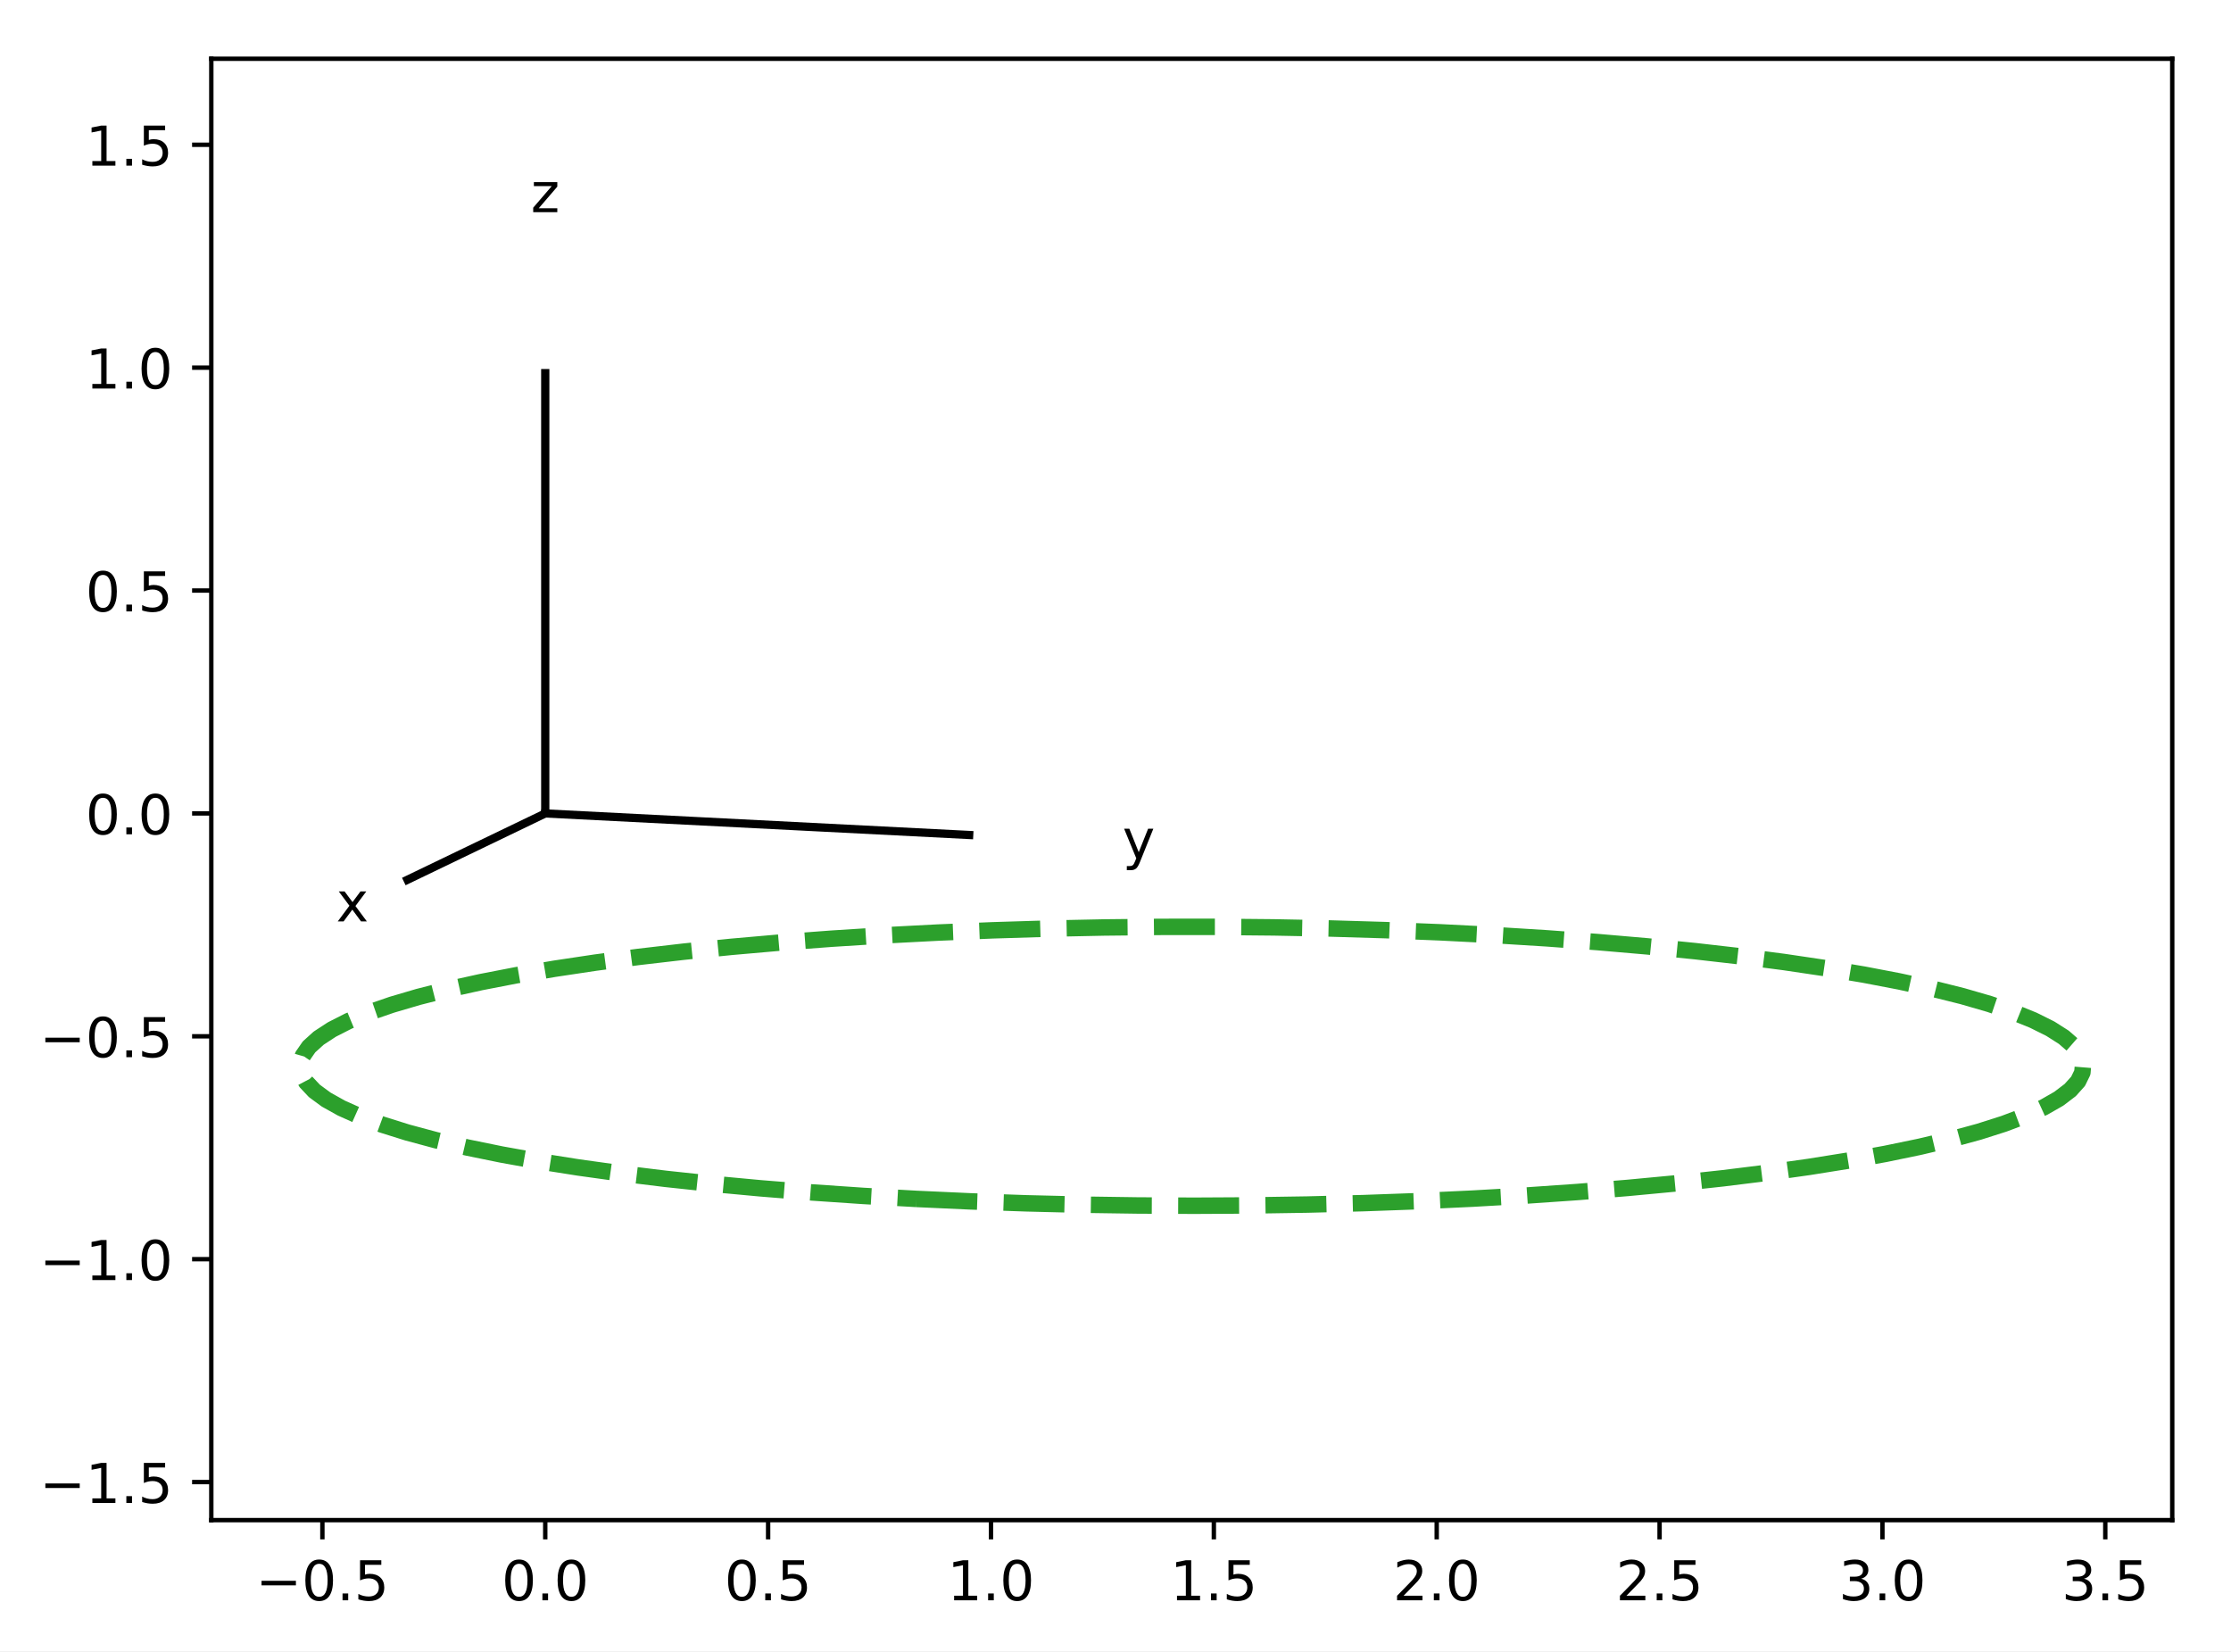
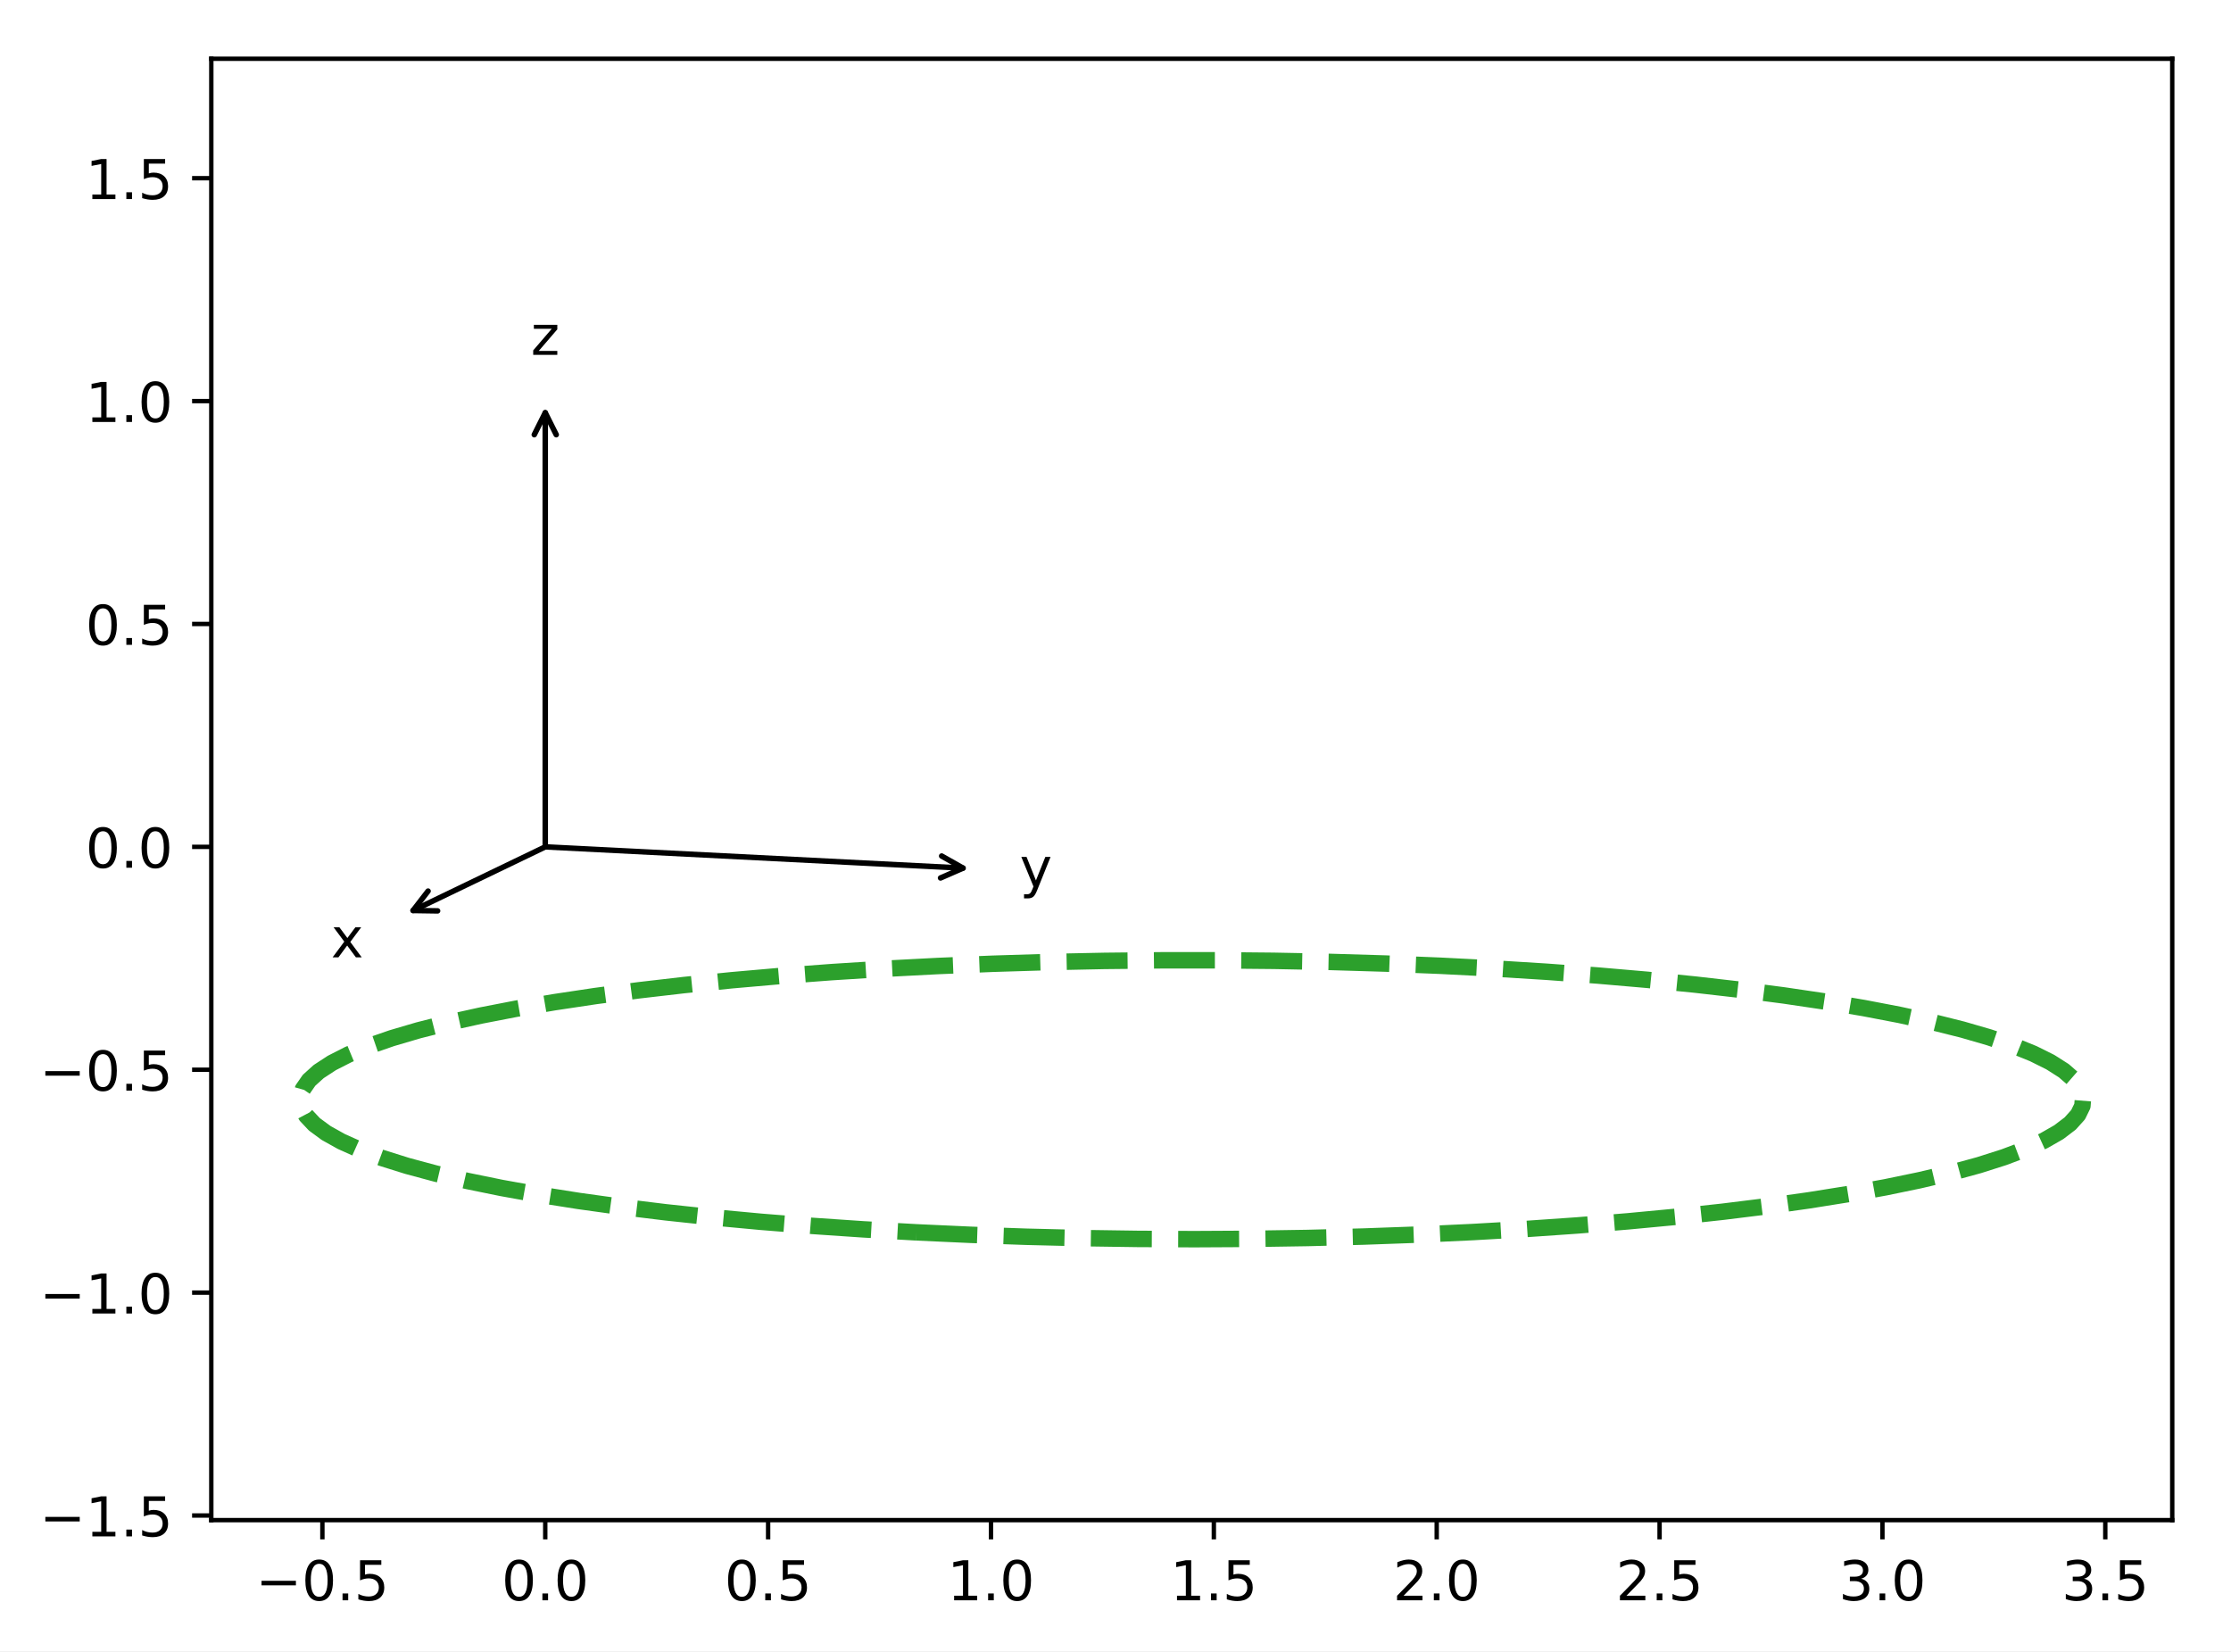
<svg xmlns="http://www.w3.org/2000/svg" xmlns:xlink="http://www.w3.org/1999/xlink" height="300.69pt" version="1.1" viewBox="0 0 406.303 300.69" width="406.303pt">
  <defs>
    <style type="text/css">
*{stroke-linecap:butt;stroke-linejoin:round;}
  </style>
  </defs>
  <g id="figure_1">
    <g id="patch_1">
      <path d="M 0 300.69  L 406.303 300.69  L 406.303 0  L 0 0  z " style="fill:#ffffff;" />
    </g>
    <g id="axes_1">
      <g id="patch_2">
        <path d="M 38.483 276.812  L 395.603 276.812  L 395.603 10.7  L 38.483 10.7  z " style="fill:#ffffff;" />
      </g>
      <g id="matplotlib.axis_1">
        <g id="xtick_1">
          <g id="line2d_1">
            <defs>
-               <path d="M 0 0  L 0 3.5  " id="mbecde3cc97" style="stroke:#000000;stroke-width:0.8;" />
-             </defs>
-             <g>
-               <use style="stroke:#000000;stroke-width:0.8;" x="58.713" xlink:href="#mbecde3cc97" y="276.812" />
+               <path d="M 0 0  L 0 3.5  " id="mb9d14922cc" style="stroke:#000000;stroke-width:0.8;" />
+             </defs>
+             <g>
+               <use style="stroke:#000000;stroke-width:0.8;" x="58.713" xlink:href="#mb9d14922cc" y="276.812" />
            </g>
          </g>
          <g id="text_1">
            <defs>
              <path d="M 10.594 35.5  L 73.188 35.5  L 73.188 27.203  L 10.594 27.203  z " id="DejaVuSans-8722" />
              <path d="M 31.781 66.406  Q 24.172 66.406 20.328 58.906  Q 16.5 51.422 16.5 36.375  Q 16.5 21.391 20.328 13.891  Q 24.172 6.391 31.781 6.391  Q 39.453 6.391 43.281 13.891  Q 47.125 21.391 47.125 36.375  Q 47.125 51.422 43.281 58.906  Q 39.453 66.406 31.781 66.406  z M 31.781 74.219  Q 44.047 74.219 50.516 64.516  Q 56.984 54.828 56.984 36.375  Q 56.984 17.969 50.516 8.266  Q 44.047 -1.422 31.781 -1.422  Q 19.531 -1.422 13.062 8.266  Q 6.594 17.969 6.594 36.375  Q 6.594 54.828 13.062 64.516  Q 19.531 74.219 31.781 74.219  z " id="DejaVuSans-48" />
              <path d="M 10.688 12.406  L 21 12.406  L 21 0  L 10.688 0  z " id="DejaVuSans-46" />
              <path d="M 10.797 72.906  L 49.516 72.906  L 49.516 64.594  L 19.828 64.594  L 19.828 46.734  Q 21.969 47.469 24.109 47.828  Q 26.266 48.188 28.422 48.188  Q 40.625 48.188 47.75 41.5  Q 54.891 34.812 54.891 23.391  Q 54.891 11.625 47.562 5.094  Q 40.234 -1.422 26.906 -1.422  Q 22.312 -1.422 17.547 -0.641  Q 12.797 0.141 7.719 1.703  L 7.719 11.625  Q 12.109 9.234 16.797 8.062  Q 21.484 6.891 26.703 6.891  Q 35.156 6.891 40.078 11.328  Q 45.016 15.766 45.016 23.391  Q 45.016 31 40.078 35.438  Q 35.156 39.891 26.703 39.891  Q 22.75 39.891 18.812 39.016  Q 14.891 38.141 10.797 36.281  z " id="DejaVuSans-53" />
            </defs>
            <g transform="translate(46.57185 291.4104)scale(0.1 -0.1)">
              <use xlink:href="#DejaVuSans-8722" />
              <use x="83.789" xlink:href="#DejaVuSans-48" />
              <use x="147.412" xlink:href="#DejaVuSans-46" />
              <use x="179.199" xlink:href="#DejaVuSans-53" />
            </g>
          </g>
        </g>
        <g id="xtick_2">
          <g id="line2d_2">
            <g>
-               <use style="stroke:#000000;stroke-width:0.8;" x="99.3" xlink:href="#mbecde3cc97" y="276.812" />
+               <use style="stroke:#000000;stroke-width:0.8;" x="99.3" xlink:href="#mb9d14922cc" y="276.812" />
            </g>
          </g>
          <g id="text_2">
            <g transform="translate(91.34883 291.4104)scale(0.1 -0.1)">
              <use xlink:href="#DejaVuSans-48" />
              <use x="63.623" xlink:href="#DejaVuSans-46" />
              <use x="95.41" xlink:href="#DejaVuSans-48" />
            </g>
          </g>
        </g>
        <g id="xtick_3">
          <g id="line2d_3">
            <g>
-               <use style="stroke:#000000;stroke-width:0.8;" x="139.888" xlink:href="#mbecde3cc97" y="276.812" />
+               <use style="stroke:#000000;stroke-width:0.8;" x="139.888" xlink:href="#mb9d14922cc" y="276.812" />
            </g>
          </g>
          <g id="text_3">
            <g transform="translate(131.936 291.4104)scale(0.1 -0.1)">
              <use xlink:href="#DejaVuSans-48" />
              <use x="63.623" xlink:href="#DejaVuSans-46" />
              <use x="95.41" xlink:href="#DejaVuSans-53" />
            </g>
          </g>
        </g>
        <g id="xtick_4">
          <g id="line2d_4">
            <g>
-               <use style="stroke:#000000;stroke-width:0.8;" x="180.475" xlink:href="#mbecde3cc97" y="276.812" />
+               <use style="stroke:#000000;stroke-width:0.8;" x="180.475" xlink:href="#mb9d14922cc" y="276.812" />
            </g>
          </g>
          <g id="text_4">
            <defs>
              <path d="M 12.406 8.297  L 28.516 8.297  L 28.516 63.922  L 10.984 60.406  L 10.984 69.391  L 28.422 72.906  L 38.281 72.906  L 38.281 8.297  L 54.391 8.297  L 54.391 0  L 12.406 0  z " id="DejaVuSans-49" />
            </defs>
            <g transform="translate(172.5231 291.4104)scale(0.1 -0.1)">
              <use xlink:href="#DejaVuSans-49" />
              <use x="63.623" xlink:href="#DejaVuSans-46" />
              <use x="95.41" xlink:href="#DejaVuSans-48" />
            </g>
          </g>
        </g>
        <g id="xtick_5">
          <g id="line2d_5">
            <g>
-               <use style="stroke:#000000;stroke-width:0.8;" x="221.062" xlink:href="#mbecde3cc97" y="276.812" />
+               <use style="stroke:#000000;stroke-width:0.8;" x="221.062" xlink:href="#mb9d14922cc" y="276.812" />
            </g>
          </g>
          <g id="text_5">
            <g transform="translate(213.1102 291.4104)scale(0.1 -0.1)">
              <use xlink:href="#DejaVuSans-49" />
              <use x="63.623" xlink:href="#DejaVuSans-46" />
              <use x="95.41" xlink:href="#DejaVuSans-53" />
            </g>
          </g>
        </g>
        <g id="xtick_6">
          <g id="line2d_6">
            <g>
-               <use style="stroke:#000000;stroke-width:0.8;" x="261.649" xlink:href="#mbecde3cc97" y="276.812" />
+               <use style="stroke:#000000;stroke-width:0.8;" x="261.649" xlink:href="#mb9d14922cc" y="276.812" />
            </g>
          </g>
          <g id="text_6">
            <defs>
              <path d="M 19.188 8.297  L 53.609 8.297  L 53.609 0  L 7.328 0  L 7.328 8.297  Q 12.938 14.109 22.625 23.891  Q 32.328 33.688 34.812 36.531  Q 39.547 41.844 41.422 45.531  Q 43.312 49.219 43.312 52.781  Q 43.312 58.594 39.234 62.25  Q 35.156 65.922 28.609 65.922  Q 23.969 65.922 18.812 64.312  Q 13.672 62.703 7.812 59.422  L 7.812 69.391  Q 13.766 71.781 18.938 73  Q 24.125 74.219 28.422 74.219  Q 39.75 74.219 46.484 68.547  Q 53.219 62.891 53.219 53.422  Q 53.219 48.922 51.531 44.891  Q 49.859 40.875 45.406 35.406  Q 44.188 33.984 37.641 27.219  Q 31.109 20.453 19.188 8.297  z " id="DejaVuSans-50" />
            </defs>
            <g transform="translate(253.6974 291.4104)scale(0.1 -0.1)">
              <use xlink:href="#DejaVuSans-50" />
              <use x="63.623" xlink:href="#DejaVuSans-46" />
              <use x="95.41" xlink:href="#DejaVuSans-48" />
            </g>
          </g>
        </g>
        <g id="xtick_7">
          <g id="line2d_7">
            <g>
-               <use style="stroke:#000000;stroke-width:0.8;" x="302.236" xlink:href="#mbecde3cc97" y="276.812" />
+               <use style="stroke:#000000;stroke-width:0.8;" x="302.236" xlink:href="#mb9d14922cc" y="276.812" />
            </g>
          </g>
          <g id="text_7">
            <g transform="translate(294.2845 291.4104)scale(0.1 -0.1)">
              <use xlink:href="#DejaVuSans-50" />
              <use x="63.623" xlink:href="#DejaVuSans-46" />
              <use x="95.41" xlink:href="#DejaVuSans-53" />
            </g>
          </g>
        </g>
        <g id="xtick_8">
          <g id="line2d_8">
            <g>
-               <use style="stroke:#000000;stroke-width:0.8;" x="342.823" xlink:href="#mbecde3cc97" y="276.812" />
+               <use style="stroke:#000000;stroke-width:0.8;" x="342.823" xlink:href="#mb9d14922cc" y="276.812" />
            </g>
          </g>
          <g id="text_8">
            <defs>
              <path d="M 40.578 39.312  Q 47.656 37.797 51.625 33  Q 55.609 28.219 55.609 21.188  Q 55.609 10.406 48.188 4.484  Q 40.766 -1.422 27.094 -1.422  Q 22.516 -1.422 17.656 -0.516  Q 12.797 0.391 7.625 2.203  L 7.625 11.719  Q 11.719 9.328 16.594 8.109  Q 21.484 6.891 26.812 6.891  Q 36.078 6.891 40.938 10.547  Q 45.797 14.203 45.797 21.188  Q 45.797 27.641 41.281 31.266  Q 36.766 34.906 28.719 34.906  L 20.219 34.906  L 20.219 43.016  L 29.109 43.016  Q 36.375 43.016 40.234 45.922  Q 44.094 48.828 44.094 54.297  Q 44.094 59.906 40.109 62.906  Q 36.141 65.922 28.719 65.922  Q 24.656 65.922 20.016 65.031  Q 15.375 64.156 9.812 62.312  L 9.812 71.094  Q 15.438 72.656 20.344 73.438  Q 25.25 74.219 29.594 74.219  Q 40.828 74.219 47.359 69.109  Q 53.906 64.016 53.906 55.328  Q 53.906 49.266 50.438 45.094  Q 46.969 40.922 40.578 39.312  z " id="DejaVuSans-51" />
            </defs>
            <g transform="translate(334.8716 291.4104)scale(0.1 -0.1)">
              <use xlink:href="#DejaVuSans-51" />
              <use x="63.623" xlink:href="#DejaVuSans-46" />
              <use x="95.41" xlink:href="#DejaVuSans-48" />
            </g>
          </g>
        </g>
        <g id="xtick_9">
          <g id="line2d_9">
            <g>
-               <use style="stroke:#000000;stroke-width:0.8;" x="383.41" xlink:href="#mbecde3cc97" y="276.812" />
+               <use style="stroke:#000000;stroke-width:0.8;" x="383.41" xlink:href="#mb9d14922cc" y="276.812" />
            </g>
          </g>
          <g id="text_9">
            <g transform="translate(375.4587 291.4104)scale(0.1 -0.1)">
              <use xlink:href="#DejaVuSans-51" />
              <use x="63.623" xlink:href="#DejaVuSans-46" />
              <use x="95.41" xlink:href="#DejaVuSans-53" />
            </g>
          </g>
        </g>
      </g>
      <g id="matplotlib.axis_2">
        <g id="ytick_1">
          <g id="line2d_10">
            <defs>
-               <path d="M 0 0  L -3.5 0  " id="m358d9d574f" style="stroke:#000000;stroke-width:0.8;" />
-             </defs>
-             <g>
-               <use style="stroke:#000000;stroke-width:0.8;" x="38.483" xlink:href="#m358d9d574f" y="269.886" />
+               <path d="M 0 0  L -3.5 0  " id="madc04313d8" style="stroke:#000000;stroke-width:0.8;" />
+             </defs>
+             <g>
+               <use style="stroke:#000000;stroke-width:0.8;" x="38.483" xlink:href="#madc04313d8" y="275.974" />
            </g>
          </g>
          <g id="text_10">
-             <g transform="translate(7.2 273.6852)scale(0.1 -0.1)">
+             <g transform="translate(7.2 279.7733)scale(0.1 -0.1)">
              <use xlink:href="#DejaVuSans-8722" />
              <use x="83.789" xlink:href="#DejaVuSans-49" />
              <use x="147.412" xlink:href="#DejaVuSans-46" />
              <use x="179.199" xlink:href="#DejaVuSans-53" />
            </g>
          </g>
        </g>
        <g id="ytick_2">
          <g id="line2d_11">
            <g>
-               <use style="stroke:#000000;stroke-width:0.8;" x="38.483" xlink:href="#m358d9d574f" y="229.299" />
+               <use style="stroke:#000000;stroke-width:0.8;" x="38.483" xlink:href="#madc04313d8" y="235.387" />
            </g>
          </g>
          <g id="text_11">
-             <g transform="translate(7.2 233.0981)scale(0.1 -0.1)">
+             <g transform="translate(7.2 239.1861)scale(0.1 -0.1)">
              <use xlink:href="#DejaVuSans-8722" />
              <use x="83.789" xlink:href="#DejaVuSans-49" />
              <use x="147.412" xlink:href="#DejaVuSans-46" />
              <use x="179.199" xlink:href="#DejaVuSans-48" />
            </g>
          </g>
        </g>
        <g id="ytick_3">
          <g id="line2d_12">
            <g>
-               <use style="stroke:#000000;stroke-width:0.8;" x="38.483" xlink:href="#m358d9d574f" y="188.712" />
+               <use style="stroke:#000000;stroke-width:0.8;" x="38.483" xlink:href="#madc04313d8" y="194.8" />
            </g>
          </g>
          <g id="text_12">
-             <g transform="translate(7.2 192.5109)scale(0.1 -0.1)">
+             <g transform="translate(7.2 198.599)scale(0.1 -0.1)">
              <use xlink:href="#DejaVuSans-8722" />
              <use x="83.789" xlink:href="#DejaVuSans-48" />
              <use x="147.412" xlink:href="#DejaVuSans-46" />
              <use x="179.199" xlink:href="#DejaVuSans-53" />
            </g>
          </g>
        </g>
        <g id="ytick_4">
          <g id="line2d_13">
            <g>
-               <use style="stroke:#000000;stroke-width:0.8;" x="38.483" xlink:href="#m358d9d574f" y="148.125" />
+               <use style="stroke:#000000;stroke-width:0.8;" x="38.483" xlink:href="#madc04313d8" y="154.213" />
            </g>
          </g>
          <g id="text_13">
-             <g transform="translate(15.57969 151.9238)scale(0.1 -0.1)">
+             <g transform="translate(15.57969 158.0119)scale(0.1 -0.1)">
              <use xlink:href="#DejaVuSans-48" />
              <use x="63.623" xlink:href="#DejaVuSans-46" />
              <use x="95.41" xlink:href="#DejaVuSans-48" />
            </g>
          </g>
        </g>
        <g id="ytick_5">
          <g id="line2d_14">
            <g>
-               <use style="stroke:#000000;stroke-width:0.8;" x="38.483" xlink:href="#m358d9d574f" y="107.537" />
+               <use style="stroke:#000000;stroke-width:0.8;" x="38.483" xlink:href="#madc04313d8" y="113.626" />
            </g>
          </g>
          <g id="text_14">
-             <g transform="translate(15.57969 111.3367)scale(0.1 -0.1)">
+             <g transform="translate(15.57969 117.4247)scale(0.1 -0.1)">
              <use xlink:href="#DejaVuSans-48" />
              <use x="63.623" xlink:href="#DejaVuSans-46" />
              <use x="95.41" xlink:href="#DejaVuSans-53" />
            </g>
          </g>
        </g>
        <g id="ytick_6">
          <g id="line2d_15">
            <g>
-               <use style="stroke:#000000;stroke-width:0.8;" x="38.483" xlink:href="#m358d9d574f" y="66.95" />
+               <use style="stroke:#000000;stroke-width:0.8;" x="38.483" xlink:href="#madc04313d8" y="73.038" />
            </g>
          </g>
          <g id="text_15">
-             <g transform="translate(15.57969 70.74954)scale(0.1 -0.1)">
+             <g transform="translate(15.57969 76.83761)scale(0.1 -0.1)">
              <use xlink:href="#DejaVuSans-49" />
              <use x="63.623" xlink:href="#DejaVuSans-46" />
              <use x="95.41" xlink:href="#DejaVuSans-48" />
            </g>
          </g>
        </g>
        <g id="ytick_7">
          <g id="line2d_16">
            <g>
-               <use style="stroke:#000000;stroke-width:0.8;" x="38.483" xlink:href="#m358d9d574f" y="26.363" />
+               <use style="stroke:#000000;stroke-width:0.8;" x="38.483" xlink:href="#madc04313d8" y="32.451" />
            </g>
          </g>
          <g id="text_16">
-             <g transform="translate(15.57969 30.16241)scale(0.1 -0.1)">
+             <g transform="translate(15.57969 36.25048)scale(0.1 -0.1)">
              <use xlink:href="#DejaVuSans-49" />
              <use x="63.623" xlink:href="#DejaVuSans-46" />
              <use x="95.41" xlink:href="#DejaVuSans-53" />
            </g>
          </g>
        </g>
      </g>
-       <g id="line2d_17">
-         <path clip-path="url(#pe2fcb29295)" d="M 99.3 148.125  L 74.216 160.202  " style="fill:none;stroke:#000000;stroke-linecap:square;stroke-width:1.5;" />
-       </g>
-       <g id="line2d_18">
-         <path clip-path="url(#pe2fcb29295)" d="M 99.3 148.125  L 176.502 152.049  " style="fill:none;stroke:#000000;stroke-linecap:square;stroke-width:1.5;" />
-       </g>
-       <g id="line2d_19">
-         <path clip-path="url(#pe2fcb29295)" d="M 99.3 148.125  L 99.3 67.95  " style="fill:none;stroke:#000000;stroke-linecap:square;stroke-width:1.5;" />
-       </g>
+       <g id="line2d_17" />
+       <g id="line2d_18" />
+       <g id="line2d_19" />
      <g id="line2d_20">
-         <path clip-path="url(#pe2fcb29295)" d="M 166.883 218.319  L 176.776 218.769  L 186.832 219.119  L 197.01 219.368  L 207.268 219.516  L 217.566 219.562  L 227.862 219.506  L 238.114 219.348  L 248.281 219.088  L 258.323 218.728  L 268.198 218.269  L 277.868 217.713  L 287.292 217.062  L 296.434 216.319  L 305.256 215.487  L 313.723 214.569  L 321.801 213.569  L 329.457 212.49  L 336.66 211.338  L 343.381 210.117  L 349.594 208.831  L 355.274 207.487  L 360.396 206.089  L 364.942 204.642  L 368.892 203.154  L 372.23 201.629  L 374.944 200.075  L 377.022 198.496  L 378.455 196.9  L 379.239 195.293  L 379.37 193.682  L 378.847 192.072  L 377.673 190.471  L 375.852 188.885  L 373.391 187.32  L 370.301 185.783  L 366.594 184.279  L 362.285 182.815  L 357.391 181.397  L 351.931 180.031  L 345.929 178.721  L 339.408 177.473  L 332.394 176.293  L 324.915 175.184  L 317.003 174.152  L 308.688 173.201  L 300.003 172.334  L 290.985 171.555  L 281.669 170.867  L 272.093 170.273  L 262.295 169.775  L 252.315 169.375  L 242.193 169.075  L 231.97 168.876  L 221.687 168.779  L 211.385 168.784  L 201.106 168.891  L 190.891 169.1  L 180.782 169.41  L 170.818 169.82  L 161.041 170.328  L 151.489 170.932  L 142.201 171.629  L 133.215 172.417  L 124.566 173.292  L 116.289 174.252  L 108.419 175.292  L 100.985 176.408  L 94.019 177.595  L 87.549 178.849  L 81.6 180.165  L 76.196 181.537  L 71.36 182.96  L 67.11 184.428  L 63.464 185.935  L 60.436 187.476  L 58.039 189.043  L 56.282 190.631  L 55.173 192.233  L 54.716 193.843  L 54.912 195.454  L 55.761 197.061  L 57.259 198.655  L 59.401 200.231  L 62.178 201.783  L 65.578 203.305  L 69.588 204.789  L 74.192 206.231  L 79.372 207.624  L 85.105 208.963  L 91.37 210.242  L 98.141 211.457  L 105.391 212.602  L 113.091 213.672  L 121.209 214.665  L 129.713 215.574  L 138.568 216.398  L 147.74 217.132  L 157.191 217.773  L 166.883 218.319  " style="fill:none;stroke:#2ca02c;stroke-dasharray:11.1,4.8;stroke-dashoffset:0;stroke-width:3;" />
+         <path clip-path="url(#pcae8450452)" d="M 166.883 224.407  L 176.776 224.857  L 186.832 225.207  L 197.01 225.456  L 207.268 225.604  L 217.566 225.65  L 227.862 225.594  L 238.114 225.436  L 248.281 225.176  L 258.323 224.816  L 268.198 224.357  L 277.868 223.801  L 287.292 223.15  L 296.434 222.407  L 305.256 221.575  L 313.723 220.657  L 321.801 219.657  L 329.457 218.578  L 336.66 217.426  L 343.381 216.205  L 349.594 214.92  L 355.274 213.575  L 360.396 212.177  L 364.942 210.73  L 368.892 209.242  L 372.23 207.717  L 374.944 206.163  L 377.022 204.584  L 378.455 202.988  L 379.239 201.382  L 379.37 199.77  L 378.847 198.161  L 377.673 196.559  L 375.852 194.973  L 373.391 193.408  L 370.301 191.871  L 366.594 190.367  L 362.285 188.904  L 357.391 187.485  L 351.931 186.119  L 345.929 184.809  L 339.408 183.561  L 332.394 182.381  L 324.915 181.273  L 317.003 180.241  L 308.688 179.289  L 300.003 178.422  L 290.985 177.643  L 281.669 176.955  L 272.093 176.361  L 262.295 175.863  L 252.315 175.463  L 242.193 175.163  L 231.97 174.964  L 221.687 174.867  L 211.385 174.872  L 201.106 174.979  L 190.891 175.189  L 180.782 175.499  L 170.818 175.908  L 161.041 176.416  L 151.489 177.02  L 142.201 177.717  L 133.215 178.505  L 124.566 179.381  L 116.289 180.34  L 108.419 181.38  L 100.985 182.496  L 94.019 183.683  L 87.549 184.937  L 81.6 186.253  L 76.196 187.625  L 71.36 189.048  L 67.11 190.516  L 63.464 192.023  L 60.436 193.564  L 58.039 195.131  L 56.282 196.719  L 55.173 198.321  L 54.716 199.931  L 54.912 201.543  L 55.761 203.149  L 57.259 204.743  L 59.401 206.319  L 62.178 207.871  L 65.578 209.393  L 69.588 210.877  L 74.192 212.319  L 79.372 213.712  L 85.105 215.051  L 91.37 216.33  L 98.141 217.545  L 105.391 218.69  L 113.091 219.76  L 121.209 220.753  L 129.713 221.662  L 138.568 222.486  L 147.74 223.22  L 157.191 223.861  L 166.883 224.407  " style="fill:none;stroke:#2ca02c;stroke-dasharray:11.1,4.8;stroke-dashoffset:0;stroke-width:3;" />
      </g>
      <g id="patch_3">
        <path d="M 38.483 276.812  L 38.483 10.7  " style="fill:none;stroke:#000000;stroke-linecap:square;stroke-linejoin:miter;stroke-width:0.8;" />
      </g>
      <g id="patch_4">
        <path d="M 395.603 276.812  L 395.603 10.7  " style="fill:none;stroke:#000000;stroke-linecap:square;stroke-linejoin:miter;stroke-width:0.8;" />
      </g>
      <g id="patch_5">
        <path d="M 38.483 276.812  L 395.603 276.812  " style="fill:none;stroke:#000000;stroke-linecap:square;stroke-linejoin:miter;stroke-width:0.8;" />
      </g>
      <g id="patch_6">
        <path d="M 38.483 10.7  L 395.603 10.7  " style="fill:none;stroke:#000000;stroke-linecap:square;stroke-linejoin:miter;stroke-width:0.8;" />
+       </g>
+       <g id="patch_7">
+         <path d="M 75.224 165.805  Q 86.758 160.251 99.3 154.213  " style="fill:none;stroke:#000000;stroke-linecap:round;" />
+         <path d="M 79.695 165.871  L 75.224 165.805  L 77.96 162.267  " style="fill:none;stroke:#000000;stroke-linecap:round;" />
      </g>
      <g id="text_17">
        <defs>
          <path d="M 54.891 54.688  L 35.109 28.078  L 55.906 0  L 45.312 0  L 29.391 21.484  L 13.484 0  L 2.875 0  L 24.125 28.609  L 4.688 54.688  L 15.281 54.688  L 29.781 35.203  L 44.281 54.688  z " id="DejaVuSans-120" />
        </defs>
-         <g transform="translate(61.2231 167.7917)scale(0.1 -0.1)">
+         <g transform="translate(60.28595 174.3309)scale(0.1 -0.1)">
          <use xlink:href="#DejaVuSans-120" />
        </g>
+       </g>
+       <g id="patch_8">
+         <path d="M 175.385 158.08  Q 137.901 156.175 99.3 154.213  " style="fill:none;stroke:#000000;stroke-linecap:round;" />
+         <path d="M 171.492 155.879  L 175.385 158.08  L 171.289 159.874  " style="fill:none;stroke:#000000;stroke-linecap:round;" />
      </g>
      <g id="text_18">
        <defs>
          <path d="M 32.172 -5.078  Q 28.375 -14.844 24.75 -17.812  Q 21.141 -20.797 15.094 -20.797  L 7.906 -20.797  L 7.906 -13.281  L 13.188 -13.281  Q 16.891 -13.281 18.938 -11.516  Q 21 -9.766 23.484 -3.219  L 25.094 0.875  L 2.984 54.688  L 12.5 54.688  L 29.594 11.922  L 46.688 54.688  L 56.203 54.688  z " id="DejaVuSans-121" />
        </defs>
-         <g transform="translate(204.4228 156.3776)scale(0.1 -0.1)">
+         <g transform="translate(185.7028 161.5142)scale(0.1 -0.1)">
          <use xlink:href="#DejaVuSans-121" />
        </g>
+       </g>
+       <g id="patch_9">
+         <path d="M 99.3 75.156  Q 99.3 114.125 99.3 154.213  " style="fill:none;stroke:#000000;stroke-linecap:round;" />
+         <path d="M 97.3 79.156  L 99.3 75.156  L 101.3 79.156  " style="fill:none;stroke:#000000;stroke-linecap:round;" />
      </g>
      <g id="text_19">
        <defs>
          <path d="M 5.516 54.688  L 48.188 54.688  L 48.188 46.484  L 14.406 7.172  L 48.188 7.172  L 48.188 0  L 4.297 0  L 4.297 8.203  L 38.094 47.516  L 5.516 47.516  z " id="DejaVuSans-122" />
        </defs>
-         <g transform="translate(96.67617 38.63914)scale(0.1 -0.1)">
+         <g transform="translate(96.67617 64.62101)scale(0.1 -0.1)">
          <use xlink:href="#DejaVuSans-122" />
        </g>
      </g>
    </g>
  </g>
  <defs>
-     <clipPath id="pe2fcb29295">
+     <clipPath id="pcae8450452">
      <rect height="266.112" width="357.12" x="38.483" y="10.7" />
    </clipPath>
  </defs>
</svg>
